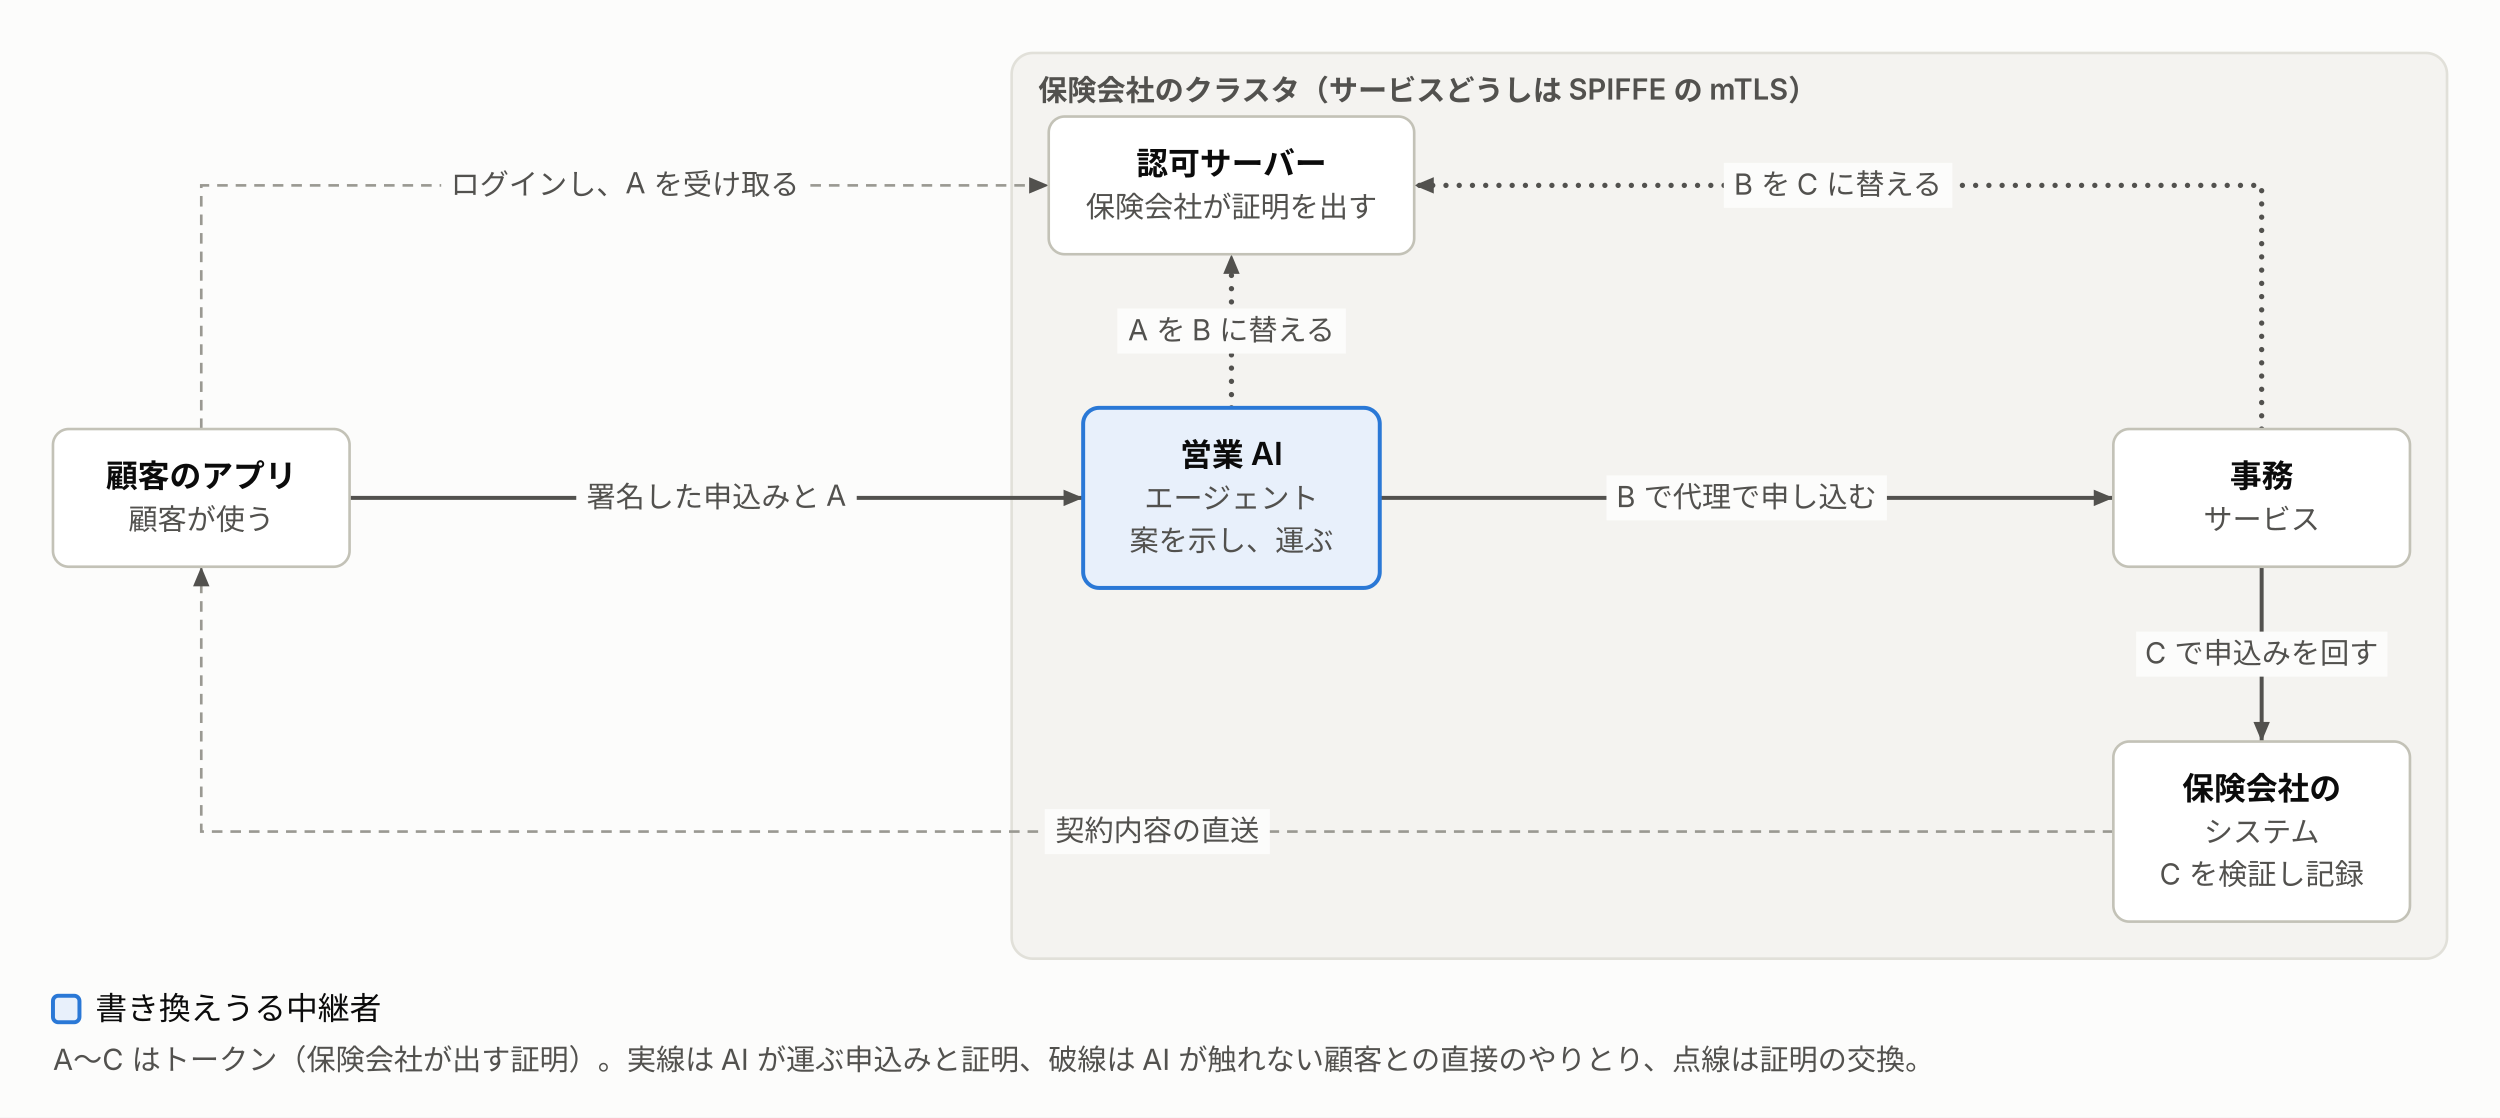
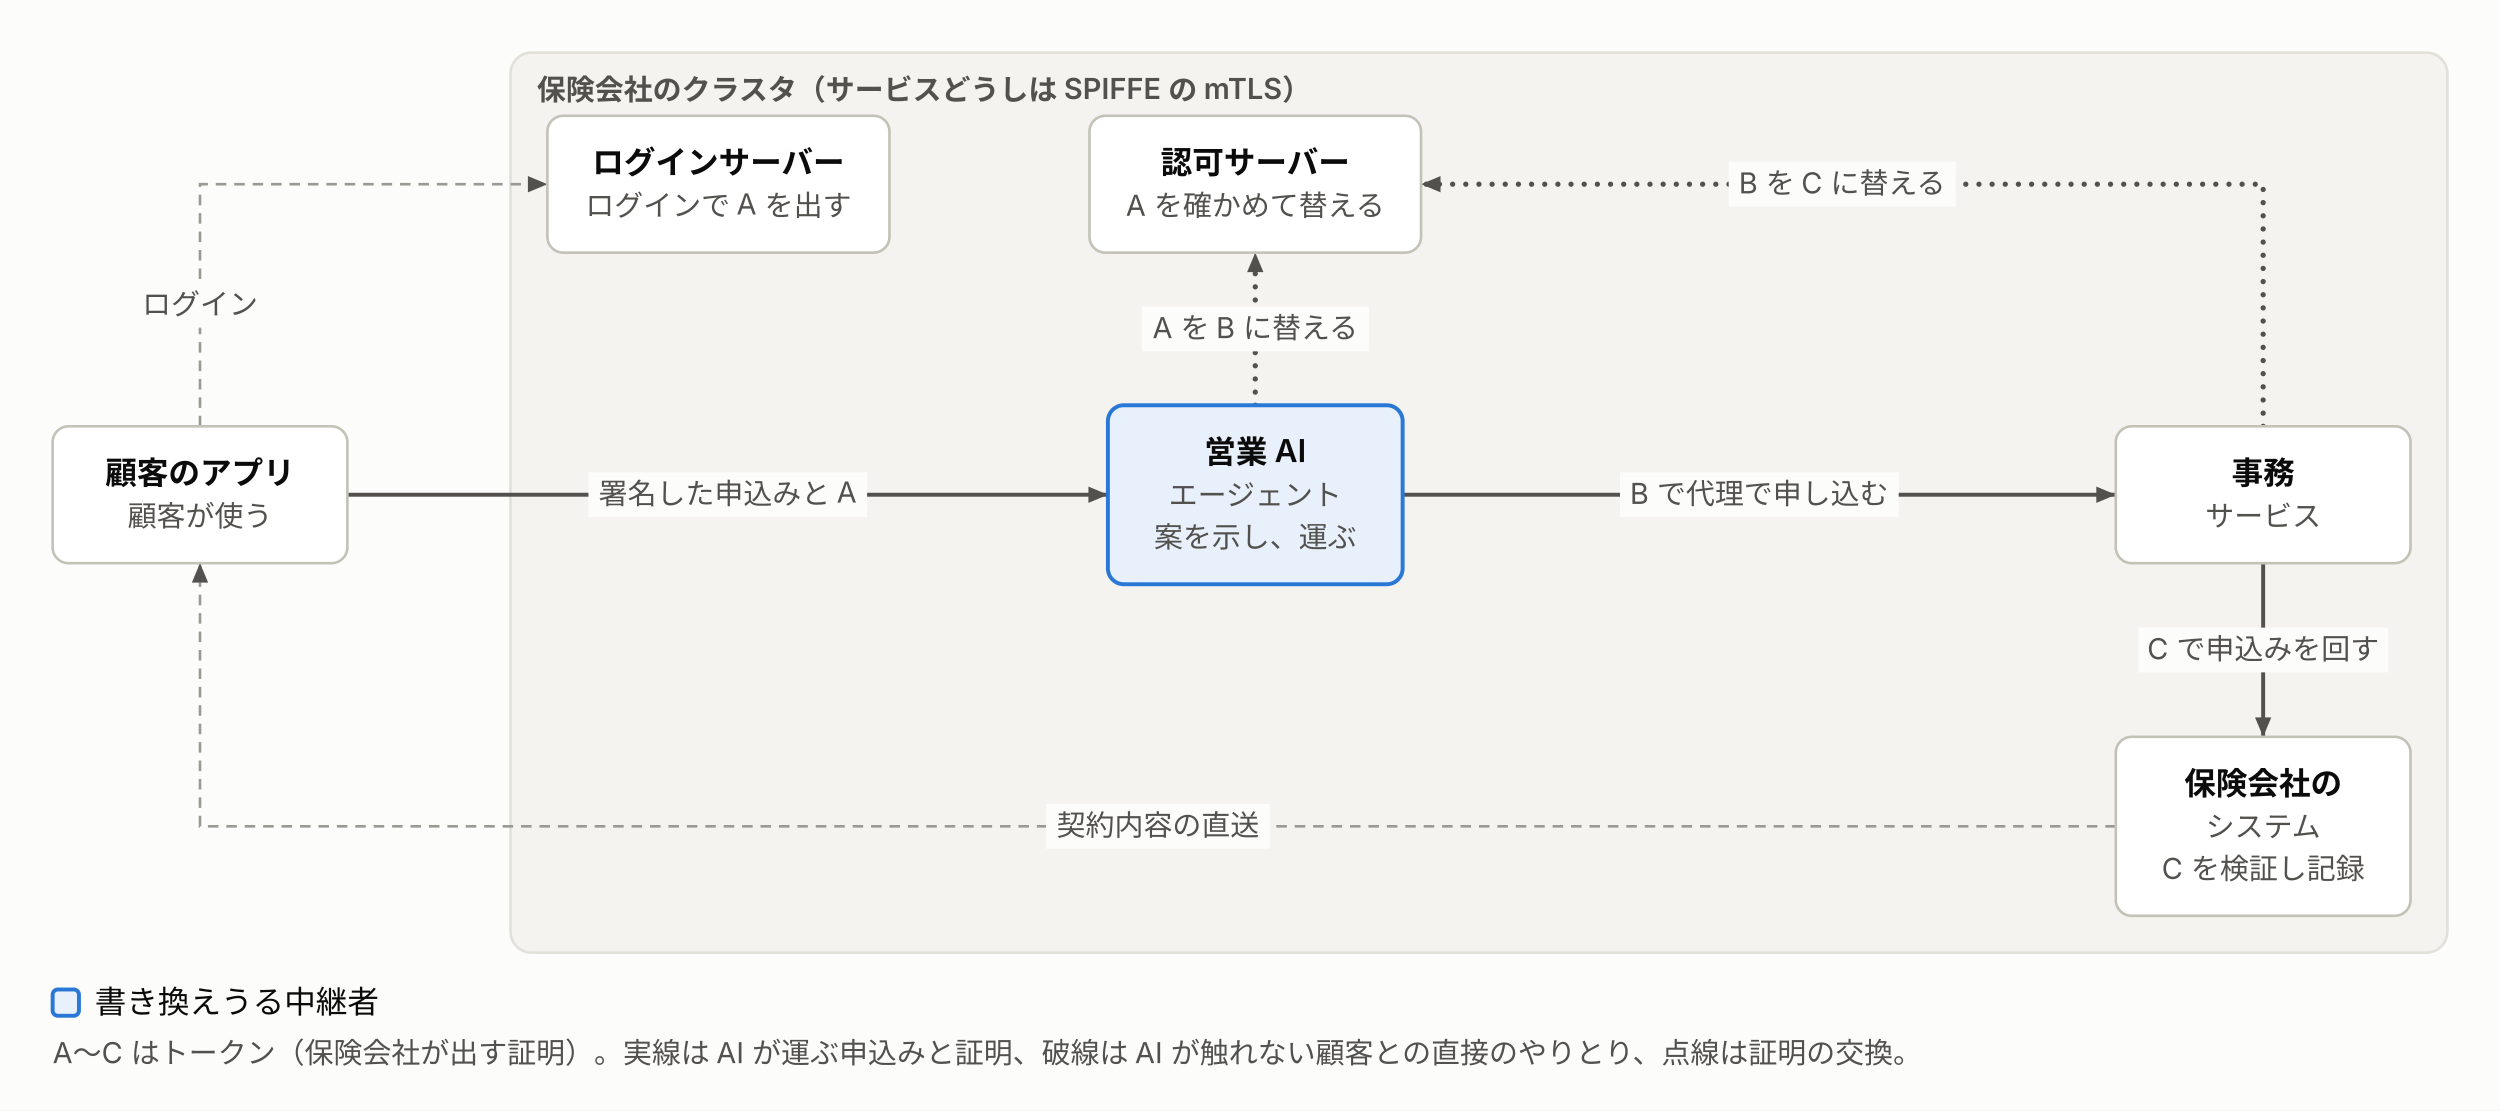
- <svg xmlns="http://www.w3.org/2000/svg" viewBox="0 0 944 422" width="944" height="422" role="img" aria-labelledby="t d">
+ <svg xmlns="http://www.w3.org/2000/svg" viewBox="0 0 950 422" width="950" height="422" role="img" aria-labelledby="t d">
  <style>
  svg { font-family: system-ui, -apple-system, "Hiragino Sans", "Noto Sans JP", sans-serif; }
  .bg { fill: #fcfcfb; } .ink { fill: #0b0b0b; } .ink2 { fill: #52514e; } .ink3 { fill: #898781; } .grid { stroke: #e1e0d9; stroke-width: 1; } .axis { stroke: #c3c2b7; stroke-width: 1; }
  .box { fill: #ffffff; stroke: #c3c2b7; stroke-width: 1; } .grp { fill: #f4f3f0; stroke: #e1e0d9; stroke-width: 1; } .track { fill: #e1e0d9; }
  .k1 { fill: #e8f0fb; stroke: #2a78d6; stroke-width: 1.5; } .k2 { fill: #fdeee7; stroke: #eb6834; stroke-width: 1.5; }
  .kadd { fill: #e6f6ef; stroke: #1baf7a; stroke-width: 1.5; } .krem { fill: #fdeceb; stroke: #e34948; stroke-width: 1.5; stroke-dasharray: 5 3; }
  .line { stroke: #52514e; stroke-width: 1.5; fill: none; } .dash { stroke: #9a9992; stroke-width: 1; stroke-dasharray: 4 3; fill: none; } .dot { stroke: #52514e; stroke-width: 2; stroke-dasharray: 0 5; stroke-linecap: round; fill: none; } .head { fill: #52514e; }
  .ladd { stroke: #1baf7a; stroke-width: 2; fill: none; } .lrem { stroke: #e34948; stroke-width: 1.5; stroke-dasharray: 5 3; fill: none; } .hadd { fill: #1baf7a; } .hrem { fill: #e34948; }
  .l1, .l2, .l3, .lg { stroke-width: 2; fill: none; stroke-linejoin: round; stroke-linecap: round; } .l1 { stroke: #2a78d6; } .l2 { stroke: #eb6834; } .l3 { stroke: #1baf7a; } .lg { stroke: #898781; }
  .link { stroke: #c3c2b7; stroke-width: 3; stroke-linecap: round; } .ring { stroke: #fcfcfb; stroke-width: 2; } .mark { stroke: #0b0b0b; stroke-width: 1.5; } .today { stroke: #0b0b0b; stroke-width: 1.5; }
  .s1 { fill: #2a78d6; } .s2 { fill: #eb6834; } .s3 { fill: #1baf7a; } .s4 { fill: #eda100; } .s5 { fill: #e87ba4; } .gray { fill: #898781; } .onfill { fill: #0b0b0b; }
  .h1 { fill: #cde2fb; } .h2 { fill: #86b6ef; } .h3 { fill: #3987e5; } .h4 { fill: #1c5cab; } .h5 { fill: #0d366b; }
  .t1, .t2, .t3 { fill: #0b0b0b; } .t4, .t5 { fill: #ffffff; }
  .ok { fill: #0ca30c; } .warn { fill: #fab219; } .bad { fill: #d03b3b; } .glyph { stroke: #ffffff; stroke-width: 2; fill: none; stroke-linecap: round; stroke-linejoin: round; }
  @media (prefers-color-scheme: dark) {
    .bg { fill: #1a1a19; } .ink { fill: #f0efec; } .ink2 { fill: #c3c2b7; } .ink3 { fill: #898781; } .grid { stroke: #2c2c2a; } .axis { stroke: #383835; }
    .box { fill: #242422; stroke: #4a4a46; } .grp { fill: #20201f; stroke: #2c2c2a; } .track { fill: #2c2c2a; }
    .k1 { fill: #17263a; stroke: #3987e5; } .k2 { fill: #3a2218; stroke: #d95926; }
    .kadd { fill: #12281f; stroke: #199e70; } .krem { fill: #3a1c1c; stroke: #e66767; }
    .line { stroke: #c3c2b7; } .dash { stroke: #7a7972; } .dot { stroke: #c3c2b7; } .head { fill: #c3c2b7; }
    .ladd { stroke: #199e70; } .lrem { stroke: #e66767; } .hadd { fill: #199e70; } .hrem { fill: #e66767; }
    .l1 { stroke: #3987e5; } .l2 { stroke: #d95926; } .l3 { stroke: #199e70; }
    .link { stroke: #5a5a55; } .ring { stroke: #1a1a19; } .mark { stroke: #f0efec; } .today { stroke: #f0efec; }
    .s1 { fill: #3987e5; } .s2 { fill: #d95926; } .s3 { fill: #199e70; } .s4 { fill: #c98500; } .s5 { fill: #d55181; }
    .h1 { fill: #0d366b; } .h2 { fill: #184f95; } .h3 { fill: #256abf; } .h4 { fill: #3987e5; } .h5 { fill: #9ec5f4; }
    .t1, .t2, .t3 { fill: #f0efec; } .t4, .t5 { fill: #0b0b0b; }
  }
</style>
-   <rect class="bg" width="944" height="422" />
+   <rect class="bg" width="950" height="422" />
  <g transform="translate(20,20)">
-     <rect class="grp" x="362" y="0" width="542" height="342" rx="8" />
-     <text x="372" y="18" class="ink2" font-size="11" text-anchor="start" font-weight="600">保険会社のクラスタ（サービスどうしは SPIFFE の mTLS）</text>
-     <polyline class="dash" points="56,142 56,50 376,50" />
-     <polygon class="head" points="376,50 368.6,46.9 368.6,53.1" />
-     <polyline class="line" points="112,168 389,168" />
-     <polygon class="head" points="389,168 381.6,164.9 381.6,171.1" />
-     <polyline class="dot" points="445,134 445,76" />
-     <polygon class="head" points="445,76 441.9,83.4 448.1,83.4" />
-     <polyline class="line" points="501,168 778,168" />
-     <polygon class="head" points="778,168 770.6,164.9 770.6,171.1" />
-     <polyline class="dot" points="834,142 834,50 514,50" />
-     <polygon class="head" points="514,50 521.4,53.1 521.4,46.9" />
-     <polyline class="line" points="834,194 834,260" />
-     <polygon class="head" points="834,260 837.1,252.6 830.9,252.6" />
-     <polyline class="dash" points="778,294 56,294 56,194" />
+     <rect class="grp" x="174" y="0" width="736" height="342" rx="8" />
+     <text x="184" y="18" class="ink2" font-size="11" text-anchor="start" font-weight="600">保険会社のクラスタ（サービスどうしは SPIFFE の mTLS）</text>
+     <polyline class="dash" points="56,142 56,50 188,50" />
+     <polygon class="head" points="188,50 180.6,46.9 180.6,53.1" />
+     <polyline class="line" points="112,168 401,168" />
+     <polygon class="head" points="401,168 393.6,164.9 393.6,171.1" />
+     <polyline class="dot" points="457,134 457,76" />
+     <polygon class="head" points="457,76 453.9,83.4 460.1,83.4" />
+     <polyline class="line" points="513,168 784,168" />
+     <polygon class="head" points="784,168 776.6,164.9 776.6,171.1" />
+     <polyline class="dot" points="840,142 840,50 520,50" />
+     <polygon class="head" points="520,50 527.4,53.1 527.4,46.9" />
+     <polyline class="line" points="840,194 840,260" />
+     <polygon class="head" points="840,260 843.1,252.6 836.9,252.6" />
+     <polyline class="dash" points="784,294 56,294 56,194" />
    <polygon class="head" points="56,194 52.9,201.4 59.1,201.4" />
    <rect class="box" x="0" y="142" width="112" height="52" rx="6" />
    <text x="56" y="164" class="ink" font-size="12" text-anchor="middle" font-weight="600">顧客のアプリ</text>
    <text x="56" y="180" class="ink2" font-size="11" text-anchor="middle" font-weight="400">顧客が使う</text>
-     <rect class="box" x="376" y="24" width="138" height="52" rx="6" />
-     <text x="445" y="46" class="ink" font-size="12" text-anchor="middle" font-weight="600">認可サーバー</text>
-     <text x="445" y="62" class="ink2" font-size="11" text-anchor="middle" font-weight="400">保険会社が証明を出す</text>
-     <rect class="k1" x="389" y="134" width="112" height="68" rx="6" />
-     <text x="445" y="156" class="ink" font-size="12" text-anchor="middle" font-weight="600">営業 AI</text>
-     <text x="445" y="172" class="ink2" font-size="11" text-anchor="middle" font-weight="400">エージェント</text>
-     <text x="445" y="188" class="ink2" font-size="11" text-anchor="middle" font-weight="400">案を示し、運ぶ</text>
-     <rect class="box" x="778" y="142" width="112" height="52" rx="6" />
-     <text x="834" y="164" class="ink" font-size="12" text-anchor="middle" font-weight="600">事務</text>
-     <text x="834" y="180" class="ink2" font-size="11" text-anchor="middle" font-weight="400">サービス</text>
-     <rect class="box" x="778" y="260" width="112" height="68" rx="6" />
-     <text x="834" y="282" class="ink" font-size="12" text-anchor="middle" font-weight="600">保険会社の</text>
-     <text x="834" y="298" class="ink2" font-size="11" text-anchor="middle" font-weight="400">システム</text>
-     <text x="834" y="314" class="ink2" font-size="11" text-anchor="middle" font-weight="400">C を検証し記録</text>
-     <rect class="bg" x="146.6" y="41.5" width="138.9" height="17" />
-     <text x="216" y="53.5" class="ink2" font-size="11" text-anchor="middle" font-weight="400">ログインし、A を受け取る</text>
-     <rect class="bg" x="197.6" y="159.5" width="105.9" height="17" />
-     <text x="250.5" y="171.5" class="ink2" font-size="11" text-anchor="middle" font-weight="400">署名した申込みと A</text>
-     <rect class="bg" x="401.9" y="96.5" width="86.3" height="17" />
-     <text x="445" y="108.5" class="ink2" font-size="11" text-anchor="middle" font-weight="400">A を B に替える</text>
-     <rect class="bg" x="586.6" y="159.5" width="105.9" height="17" />
-     <text x="639.5" y="171.5" class="ink2" font-size="11" text-anchor="middle" font-weight="400">B で代理で申し込む</text>
-     <rect class="bg" x="630.9" y="41.5" width="86.3" height="17" />
-     <text x="674" y="53.5" class="ink2" font-size="11" text-anchor="middle" font-weight="400">B を C に替える</text>
-     <rect class="bg" x="786.6" y="218.5" width="94.9" height="17" />
-     <text x="834" y="230.5" class="ink2" font-size="11" text-anchor="middle" font-weight="400">C で申込みを回す</text>
-     <rect class="bg" x="374.5" y="285.5" width="85" height="17" />
-     <text x="417" y="297.5" class="ink2" font-size="11" text-anchor="middle" font-weight="400">契約内容の直送</text>
+     <rect class="box" x="188" y="24" width="130" height="52" rx="6" />
+     <text x="253" y="46" class="ink" font-size="12" text-anchor="middle" font-weight="600">ログインサーバー</text>
+     <text x="253" y="62" class="ink2" font-size="11" text-anchor="middle" font-weight="400">ログインで A を出す</text>
+     <rect class="box" x="394" y="24" width="126" height="52" rx="6" />
+     <text x="457" y="46" class="ink" font-size="12" text-anchor="middle" font-weight="600">認可サーバー</text>
+     <text x="457" y="62" class="ink2" font-size="11" text-anchor="middle" font-weight="400">A を確かめて替える</text>
+     <rect class="k1" x="401" y="134" width="112" height="68" rx="6" />
+     <text x="457" y="156" class="ink" font-size="12" text-anchor="middle" font-weight="600">営業 AI</text>
+     <text x="457" y="172" class="ink2" font-size="11" text-anchor="middle" font-weight="400">エージェント</text>
+     <text x="457" y="188" class="ink2" font-size="11" text-anchor="middle" font-weight="400">案を示し、運ぶ</text>
+     <rect class="box" x="784" y="142" width="112" height="52" rx="6" />
+     <text x="840" y="164" class="ink" font-size="12" text-anchor="middle" font-weight="600">事務</text>
+     <text x="840" y="180" class="ink2" font-size="11" text-anchor="middle" font-weight="400">サービス</text>
+     <rect class="box" x="784" y="260" width="112" height="68" rx="6" />
+     <text x="840" y="282" class="ink" font-size="12" text-anchor="middle" font-weight="600">保険会社の</text>
+     <text x="840" y="298" class="ink2" font-size="11" text-anchor="middle" font-weight="400">システム</text>
+     <text x="840" y="314" class="ink2" font-size="11" text-anchor="middle" font-weight="400">C を検証し記録</text>
+     <rect class="bg" x="30" y="87.5" width="52" height="17" />
+     <text x="56" y="99.5" class="ink2" font-size="11" text-anchor="middle" font-weight="400">ログイン</text>
+     <rect class="bg" x="203.6" y="159.5" width="105.9" height="17" />
+     <text x="256.5" y="171.5" class="ink2" font-size="11" text-anchor="middle" font-weight="400">署名した申込みと A</text>
+     <rect class="bg" x="413.9" y="96.5" width="86.3" height="17" />
+     <text x="457" y="108.5" class="ink2" font-size="11" text-anchor="middle" font-weight="400">A を B に替える</text>
+     <rect class="bg" x="595.6" y="159.5" width="105.9" height="17" />
+     <text x="648.5" y="171.5" class="ink2" font-size="11" text-anchor="middle" font-weight="400">B で代理で申し込む</text>
+     <rect class="bg" x="636.9" y="41.5" width="86.3" height="17" />
+     <text x="680" y="53.5" class="ink2" font-size="11" text-anchor="middle" font-weight="400">B を C に替える</text>
+     <rect class="bg" x="792.6" y="218.5" width="94.9" height="17" />
+     <text x="840" y="230.5" class="ink2" font-size="11" text-anchor="middle" font-weight="400">C で申込みを回す</text>
+     <rect class="bg" x="377.5" y="285.5" width="85" height="17" />
+     <text x="420" y="297.5" class="ink2" font-size="11" text-anchor="middle" font-weight="400">契約内容の直送</text>
  </g>
  <rect class="k1" x="20" y="376" width="10" height="10" rx="2" />
  <text x="36" y="385" class="ink" font-size="12" text-anchor="start" font-weight="400">書き換えうる中継者</text>
  <text x="20" y="404" class="ink2" font-size="11" text-anchor="start" font-weight="400">A〜C はトークン（保険会社が出す証明）。実線は AI が運ぶ申込みと証明、破線は AI が触れない顧客との直接のやりとり、点線は証明の交換。</text>
</svg>
